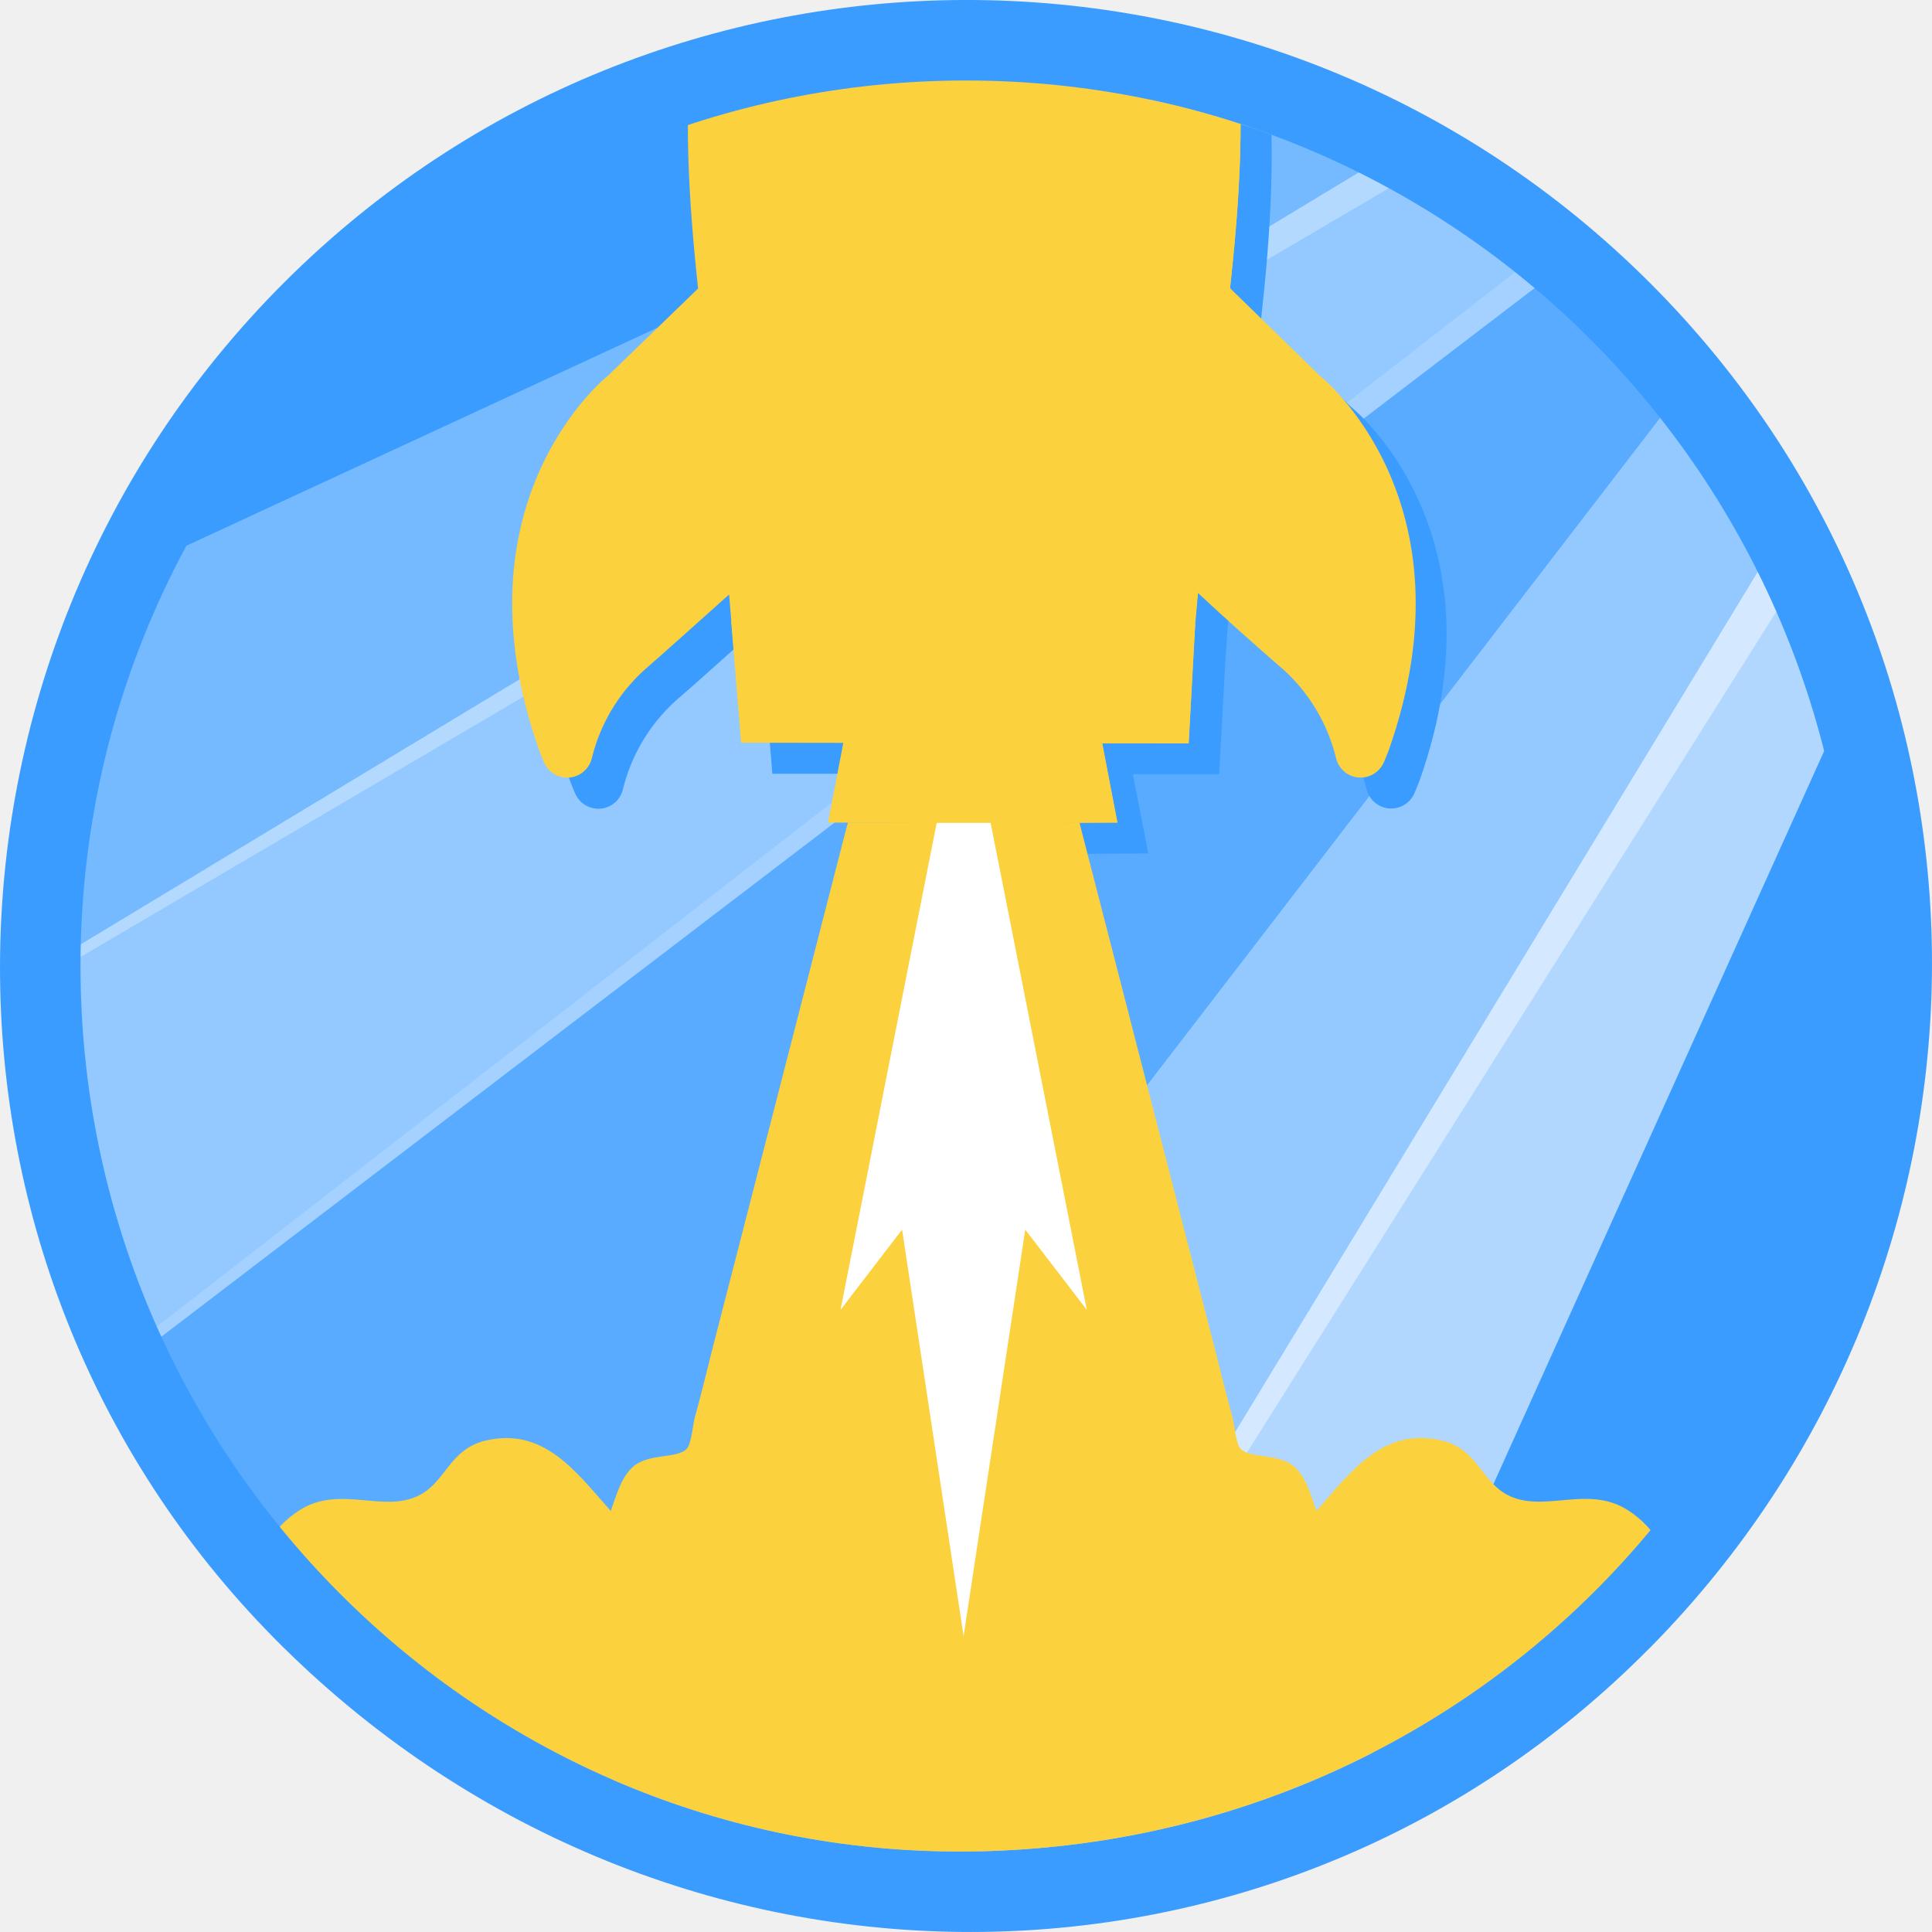
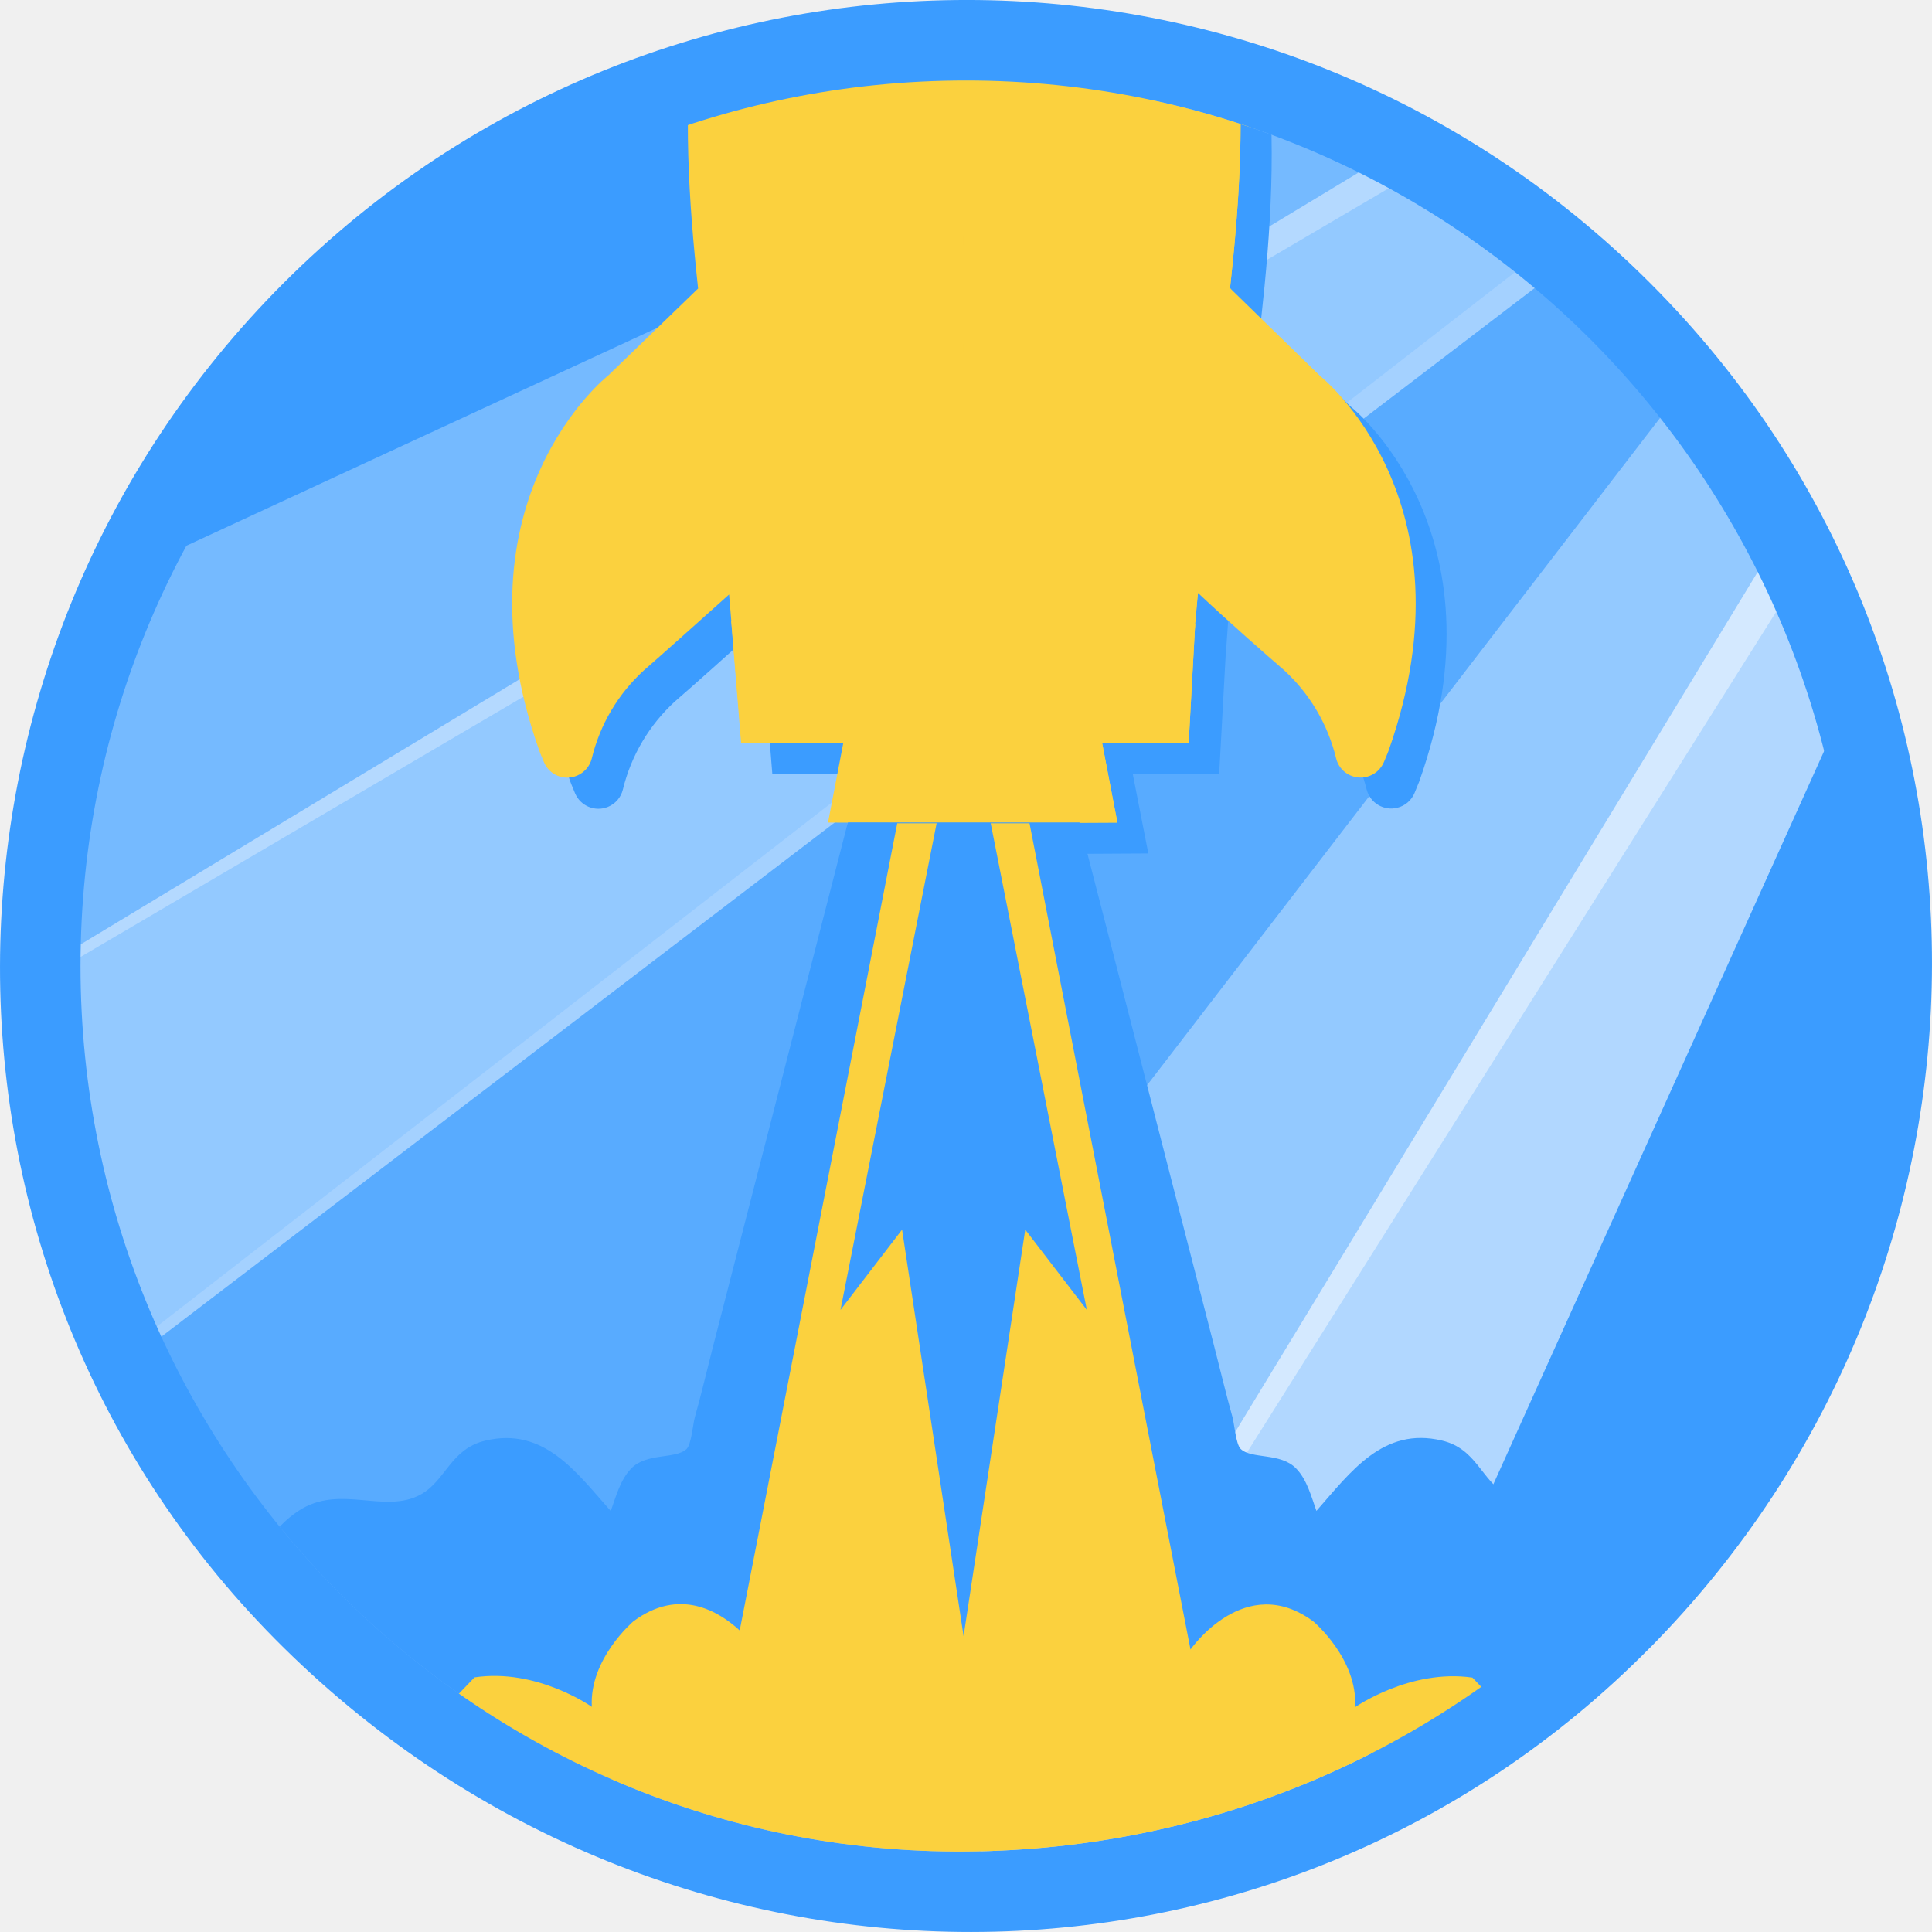
<svg xmlns="http://www.w3.org/2000/svg" xmlns:xlink="http://www.w3.org/1999/xlink" width="24" height="24" viewBox="0 0 24 24">
  <defs>
    <path id="eyrmle6qsa" d="M22 11c.038 6.057-4.841 10.953-11 11-6.075.045-11-4.925-11-11S4.925 0 11 0 21.96 4.925 22 11" />
    <path id="swotrbvrpc" d="M6.63 8.535c-.016.771.043 1.537.125 2.298l-1.116 1.082s-1.959 1.539-.858 4.657c0 0 .02.056.059.145.066.16.25.236.41.169.091-.038.16-.117.184-.213.102-.423.328-.805.65-1.098.248-.215.653-.58 1.056-.94l.149 1.77h5.52l.155-1.79c.405.38.819.743 1.07.96.32.293.545.675.647 1.097.042.169.213.27.381.228.096-.025.175-.093.213-.184.038-.089.059-.145.059-.145 1.1-3.117-.858-4.655-.858-4.656l-1.113-1.085c.085-.774.146-1.549.128-2.328-1.065-.34-2.2-.523-3.379-.523-1.216 0-2.386.195-3.481.556z" />
    <path id="3f6rwi66xe" d="M-.999 19.08c0 6.131 4.975 11.102 11.111 11.102 6.137 0 11.111-4.97 11.111-11.102 0-6.13-4.974-11.1-11.11-11.1C3.975 7.98-1 12.95-1 19.08z" />
    <path id="rsyx987eeg" d="M7.289 16.476L8.558 16.478 8.369 17.468 10.166 17.477 11.964 17.468 11.775 16.483 12.849 16.484 12.93 14.999 7.166 14.962z" />
    <path id="6fio2kwawi" d="M.054 11.148c0 6.131 4.975 11.102 11.11 11.102 6.137 0 11.112-4.97 11.112-11.102 0-6.13-4.975-11.1-11.111-11.1-6.136 0-11.11 4.97-11.11 11.1z" />
    <path id="v9je5oinzk" d="M.054 11.148c0 6.131 4.975 11.102 11.11 11.102 6.137 0 11.112-4.97 11.112-11.102 0-6.13-4.975-11.1-11.111-11.1-6.136 0-11.11 4.97-11.11 11.1z" />
  </defs>
  <g fill="none" fill-rule="evenodd">
    <g>
      <g>
        <path fill="#3B9CFF" d="M20.494 20.471c-4.64 4.697-12.182 4.713-16.967 0-4.72-4.648-4.685-12.275 0-16.959 4.685-4.683 12.281-4.683 16.967 0 4.691 4.684 4.658 12.247 0 16.96" transform="translate(-40 -606) translate(40 606)" />
        <g transform="translate(-40 -606) translate(40 606) translate(1 1)">
          <mask id="dzaofk29fb" fill="#fff">
            <use xlink:href="#eyrmle6qsa" />
          </mask>
          <use fill="#3B9CFF" xlink:href="#eyrmle6qsa" />
          <g mask="url(#dzaofk29fb)">
            <g>
              <path fill="#FFFFFF" opacity="0.45" d="M28.858 3.548L30.565 4.989 16.267 27.704 12.951 24.241z" transform="translate(-7.333 -1.833)" />
              <path fill="#FFFFFF" opacity="0.6" d="M30.185 4.617L31.167 5.344 19.517 31.167 16.16 27.704z" transform="translate(-7.333 -1.833)" />
              <path fill="#FFFFFF" opacity="0.45" d="M27.704 2.65L26.227 1.154 3.463 14.903 6.987 18.469z" transform="translate(-7.333 -1.833)" />
              <path fill="#FFFFFF" opacity="0.3" d="M26.549 1.43L25.095 0 0 11.615 3.444 15.006z" transform="translate(-7.333 -1.833)" />
              <path fill="#FFFFFF" opacity="0.15" d="M28.858 3.548L28.358 3.053 28.106 2.804 27.606 2.309 6.926 18.364 9.184 20.767 10.124 21.67 12.951 24.241z" transform="translate(-7.333 -1.833)" />
            </g>
          </g>
          <g mask="url(#dzaofk29fb)">
            <g transform="translate(.917 -8.25)">
              <path fill="#3B9CFF" d="M14.862 12.301l-1.113-1.085c.121-1.097.193-2.193.061-3.305-.235-1.896-.864-3.722-1.844-5.361-.37-.622-.913-1.388-1.442-1.787-.623.502-1.157 1.104-1.58 1.782-.984 1.637-1.616 3.461-1.856 5.356-.135 1.117-.065 2.222.052 3.319l-1.115 1.081s-1.958 1.54-.858 4.657c0 0 .021.057.059.145.067.16.25.236.41.17.092-.038.16-.117.184-.213.102-.423.329-.806.65-1.099.249-.214.654-.58 1.057-.94l.028.327.122 1.514h1.27l-.193.99 1.797.01 1.797-.01-.193-.985h1.073l.08-1.465c.012-.132.024-.353.035-.483.408.367.82.735 1.071.952.36.318.549.815.646 1.186.043.168.214.27.382.227.096-.024.175-.092.213-.183l.059-.145c1.107-3.116-.852-4.654-.852-4.655" />
              <path fill="#FBD13E" d="M14.476 11.915l-1.113-1.085c.12-1.097.193-2.194.06-3.306-.235-1.896-.863-3.721-1.844-5.36-.37-.623-.912-1.388-1.442-1.787-.622.501-1.156 1.103-1.58 1.782-.983 1.637-1.616 3.46-1.856 5.355-.135 1.117-.064 2.223.054 3.32l-1.116 1.08s-1.959 1.54-.858 4.658c0 0 .02.056.059.145.066.16.25.236.41.169.091-.038.16-.117.184-.213.102-.423.328-.805.65-1.098.248-.215.653-.58 1.056-.94l.149 1.77h5.52l.155-1.79c.405.38.819.743 1.07.96.32.293.545.675.647 1.097.042.169.213.27.381.228.096-.025.175-.093.213-.184.038-.089.059-.145.059-.145 1.1-3.117-.858-4.655-.858-4.656" />
              <mask id="yznwycx33d" fill="#fff">
                <use xlink:href="#swotrbvrpc" />
              </mask>
              <path fill="#FBD13E" d="M10.054 0L10.049 14.98 12.929 14.98 14.006 5.051 14.006 2.939 11.743 0.769z" mask="url(#yznwycx33d)" />
              <mask id="bfebw2vq0f" fill="#fff">
                <use xlink:href="#3f6rwi66xe" />
              </mask>
              <path fill="#FBD13E" d="M12.93 14.999L7.166 14.961 7.289 16.476 8.559 16.478 8.369 17.468 10.165 17.477 11.963 17.468 11.774 16.483 12.849 16.484z" mask="url(#bfebw2vq0f)" />
              <mask id="oezdofuh6h" fill="#fff">
                <use xlink:href="#rsyx987eeg" />
              </mask>
              <path fill="#FBD13E" d="M10.049 17.592L13.364 17.592 13.364 14.961 10.049 14.961z" mask="url(#oezdofuh6h)" />
              <g mask="url(#oezdofuh6h)">
                <g transform="translate(-1.053 7.932)">
                  <mask id="bmxoxo2qsj" fill="#fff">
                    <use xlink:href="#6fio2kwawi" />
                  </mask>
                  <path fill="#FBD13E" d="M14.415 2.898L14.016 6.691 15.087 7.643 15.528 3.983z" mask="url(#bmxoxo2qsj)" />
                </g>
              </g>
              <g mask="url(#oezdofuh6h)">
                <g transform="translate(-1.053 7.932)">
                  <mask id="ugaqct3jzl" fill="#fff">
                    <use xlink:href="#v9je5oinzk" />
                  </mask>
                  <path fill="#FBD13E" d="M7.801 2.898L8.201 6.691 7.13 7.643 6.688 3.983z" mask="url(#ugaqct3jzl)" />
                </g>
              </g>
-               <path fill="#FBD13E" d="M19.01 27.628c.037.006-.064-.605-.087-.686-.105-.381-.277-.709-.61-.927-.512-.335-1.063.05-1.52-.203-.31-.174-.366-.565-.798-.667-.729-.173-1.13.386-1.559.874-.063-.176-.116-.387-.251-.526-.193-.202-.556-.114-.69-.244-.06-.06-.077-.304-.102-.396-.081-.29-.15-.58-.223-.864l-.646-2.512c-.339-1.322-.68-2.645-1.022-3.97 0-.013-.007-.027-.01-.04H8.616c0 .013-.007.027-.011.04l-1.021 3.97-.647 2.513c-.074.29-.142.58-.222.864-.026.096-.043.336-.103.396-.135.13-.498.042-.69.244-.135.141-.188.35-.252.526-.429-.483-.829-1.047-1.557-.874-.433.102-.49.493-.8.667-.451.253-1.006-.132-1.518.203-.335.218-.506.546-.612.927-.022.08-.123.692-.086.686-1.774.337-.466 3.131-.466 3.131h18.841s1.311-2.795-.463-3.132" />
+               <path fill="#3B9CFF" d="M19.01 27.628c.037.006-.064-.605-.087-.686-.105-.381-.277-.709-.61-.927-.512-.335-1.063.05-1.52-.203-.31-.174-.366-.565-.798-.667-.729-.173-1.13.386-1.559.874-.063-.176-.116-.387-.251-.526-.193-.202-.556-.114-.69-.244-.06-.06-.077-.304-.102-.396-.081-.29-.15-.58-.223-.864l-.646-2.512c-.339-1.322-.68-2.645-1.022-3.97 0-.013-.007-.027-.01-.04H8.616c0 .013-.007.027-.011.04l-1.021 3.97-.647 2.513c-.074.29-.142.58-.222.864-.026.096-.043.336-.103.396-.135.13-.498.042-.69.244-.135.141-.188.35-.252.526-.429-.483-.829-1.047-1.557-.874-.433.102-.49.493-.8.667-.451.253-1.006-.132-1.518.203-.335.218-.506.546-.612.927-.022.08-.123.692-.086.686-1.774.337-.466 3.131-.466 3.131h18.841s1.311-2.795-.463-3.132" />
              <path fill="#FBD13E" d="M16.375 28.09c-.773-.113-1.458.367-1.458.367.034-.6-.517-1.063-.517-1.063-.85-.633-1.528.347-1.528.347l-2-10.264H9.229L7.272 27.504c-.264-.243-.753-.535-1.32-.114 0 0-.551.467-.517 1.063 0 0-.683-.483-1.457-.366L2.696 29.42l3.812 1.343.337-.278 2.381 1.902h1.643l2.512-2.006.462.382 3.807-1.34-1.275-1.332z" />
-               <path fill="#FFFFFF" d="M9.719 17.472L8.524 23.522 9.289 22.525 10.053 27.575 10.053 27.576 10.053 27.575 10.819 22.525 11.584 23.522 10.389 17.472z" />
+               <path fill="#3B9CFF" d="M9.719 17.472L8.524 23.522 9.289 22.525 10.053 27.575 10.053 27.576 10.053 27.575 10.819 22.525 11.584 23.522 10.389 17.472z" />
              <path fill="#FBD13E" d="M13.878 8.908l-.01-.28-.38-.126.006.29.384.116z" />
            </g>
          </g>
        </g>
      </g>
    </g>
  </g>
</svg>
